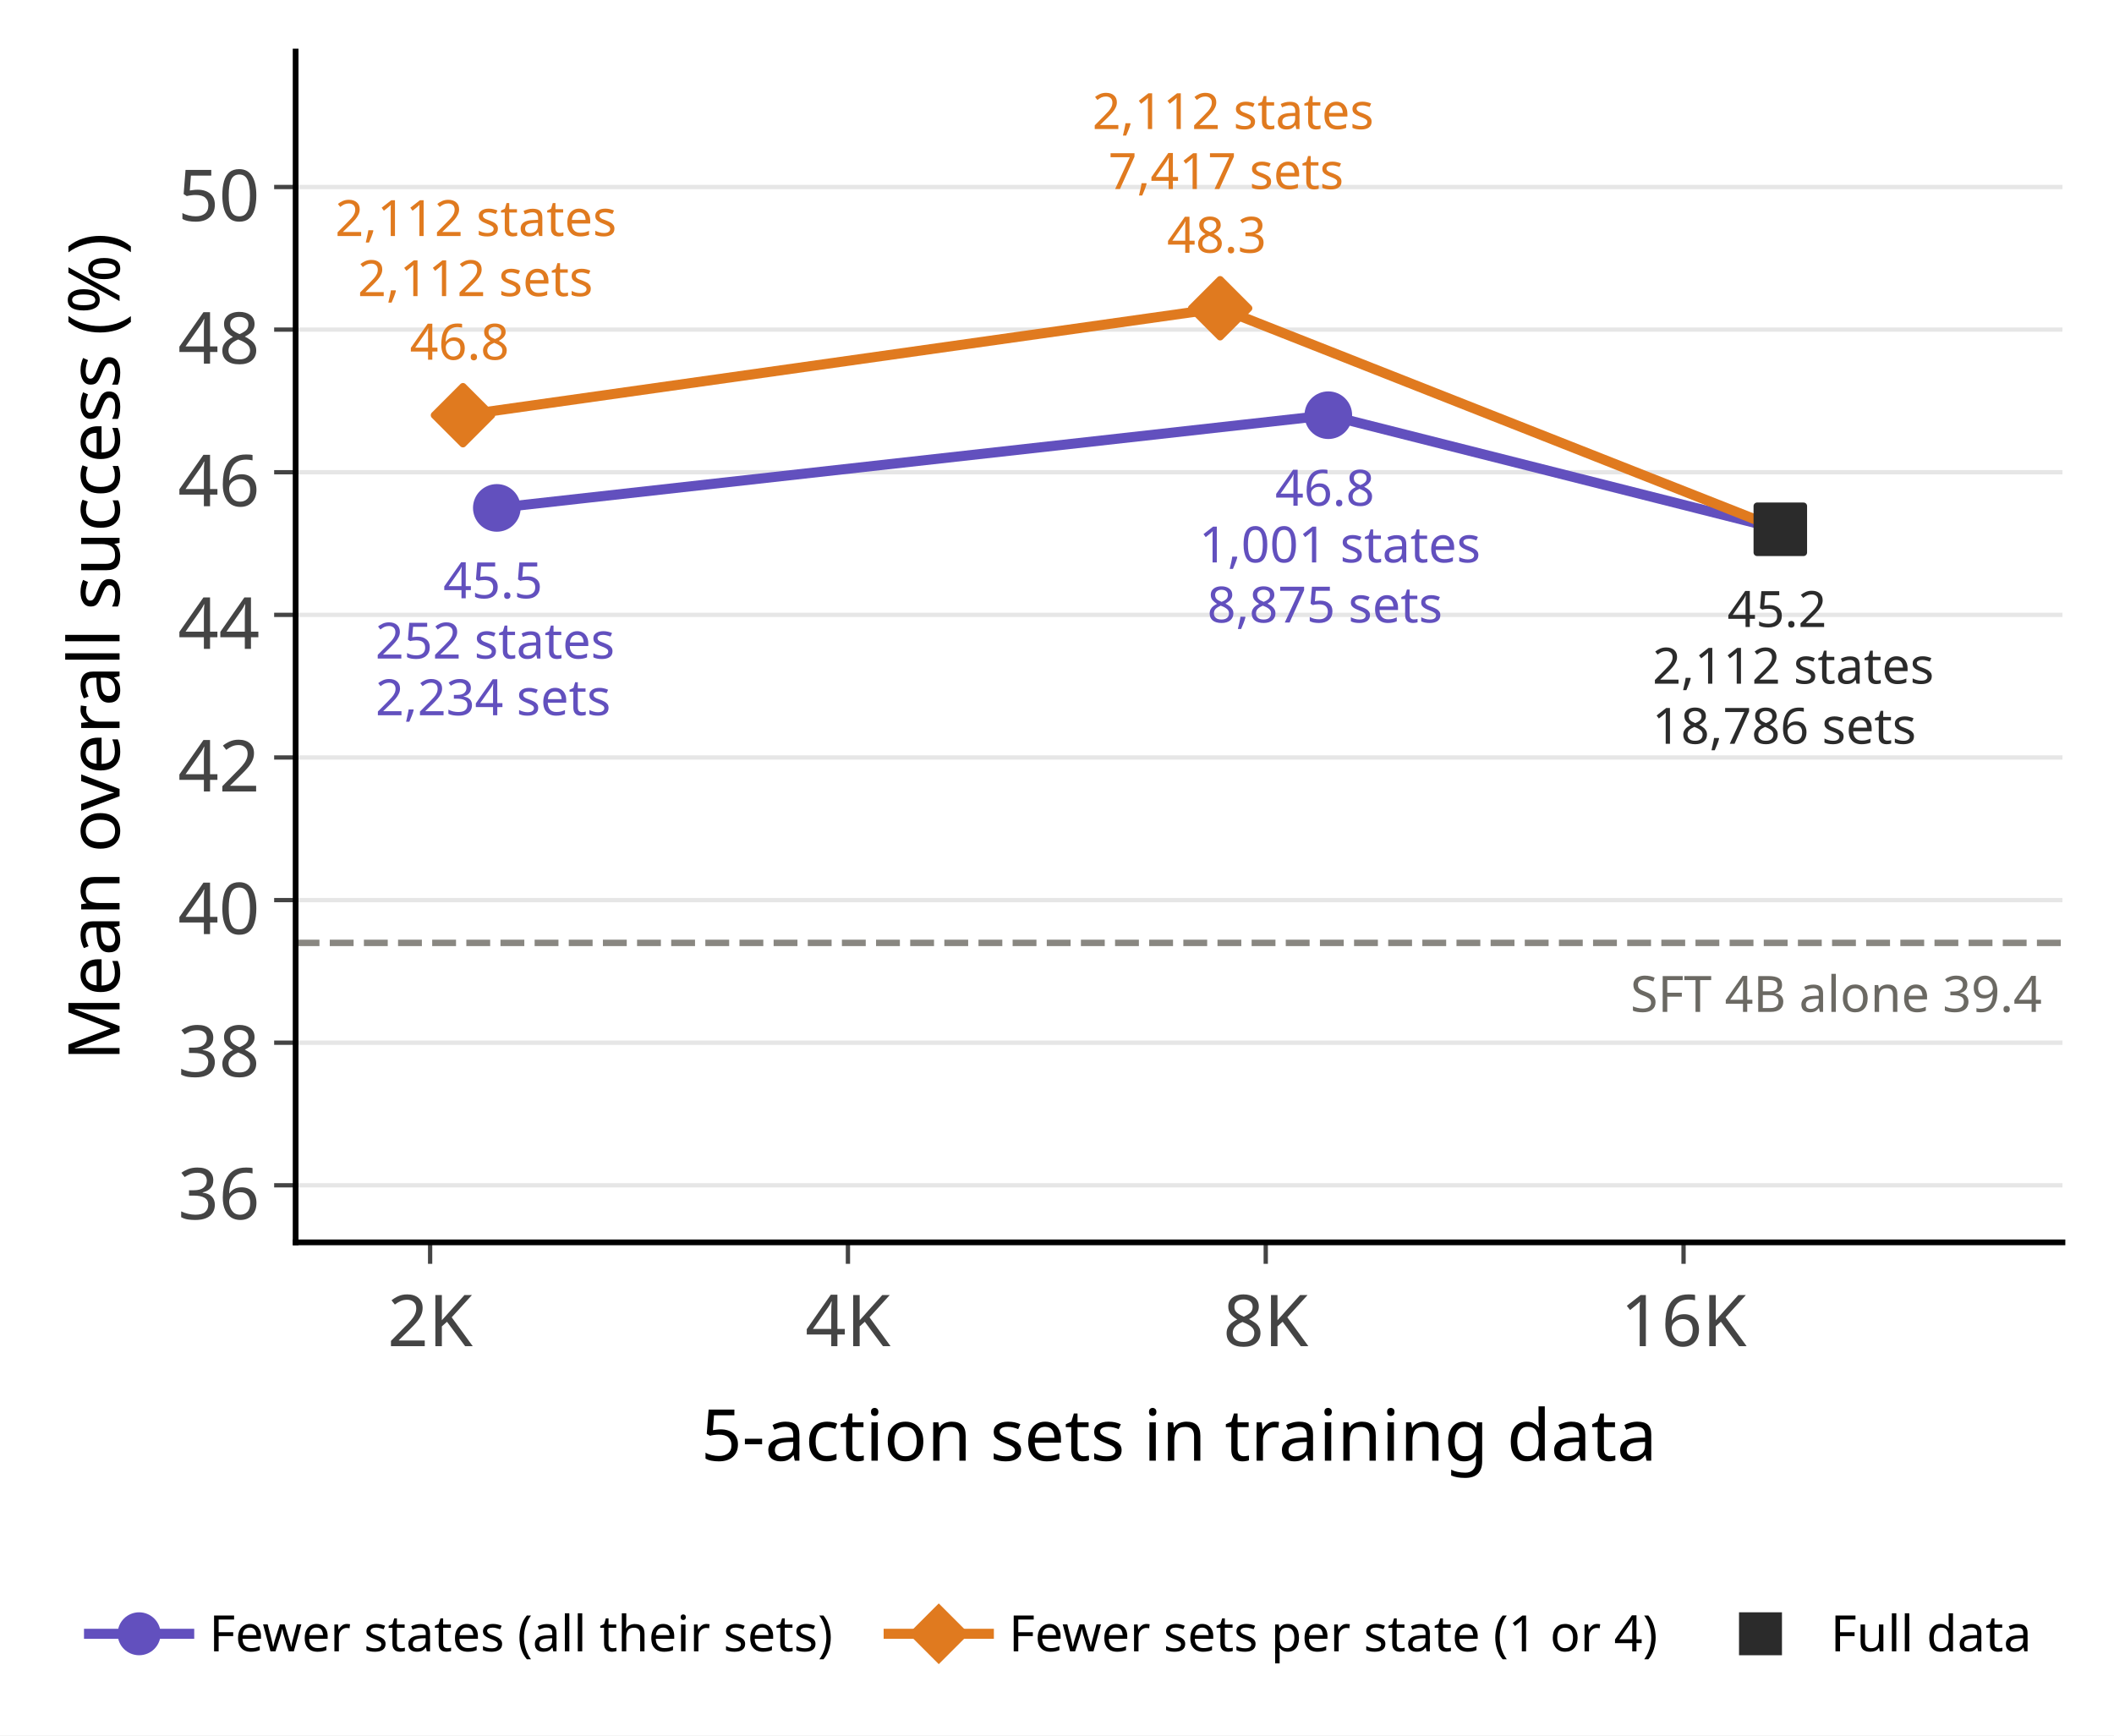
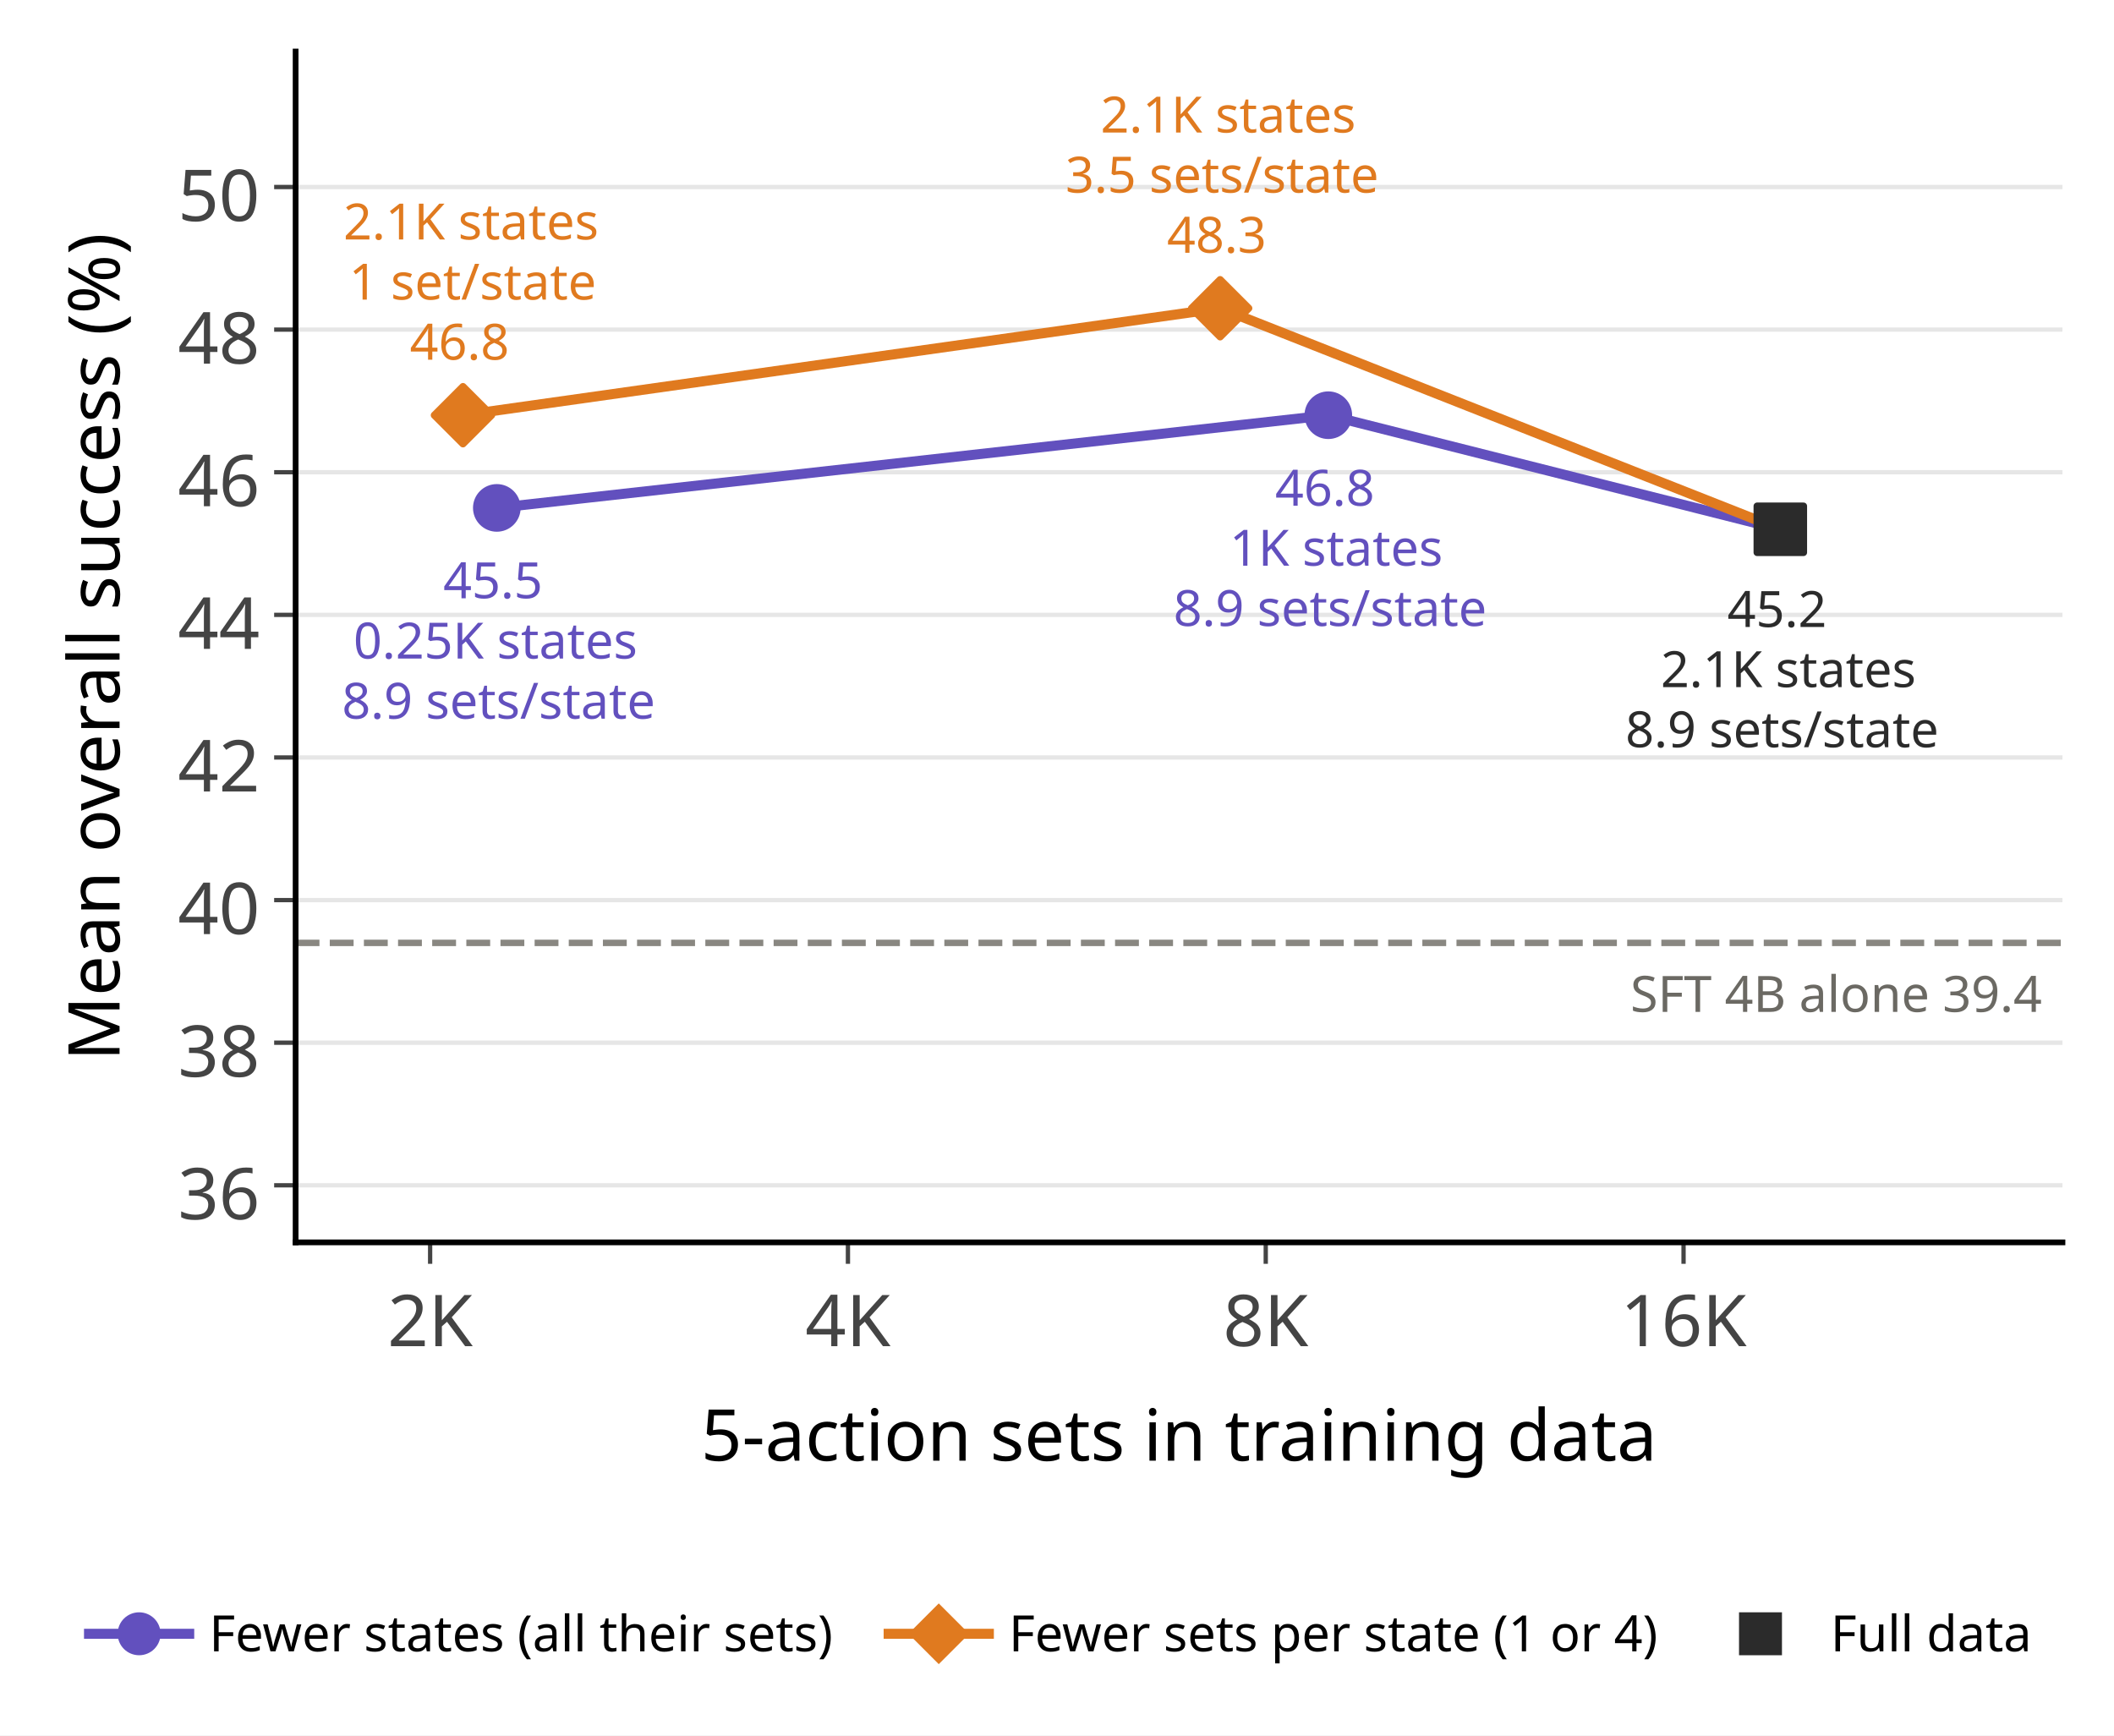
<svg xmlns="http://www.w3.org/2000/svg" xmlns:xlink="http://www.w3.org/1999/xlink" width="295.34pt" height="242.452pt" viewBox="0 0 295.34 242.452" version="1.1">
  <defs>
    <style type="text/css">*{stroke-linejoin: round; stroke-linecap: butt}</style>
  </defs>
  <g id="figure_1">
    <g id="patch_1">
      <path d="M 0 242.452  L 295.34 242.452  L 295.34 0  L 0 0  z " style="fill: #ffffff" />
    </g>
    <g id="axes_1">
      <g id="patch_2">
        <path d="M 41.3 173.568  L 288.14 173.568  L 288.14 7.2  L 41.3 7.2  z " style="fill: #ffffff" />
      </g>
      <g id="line2d_1">
-         <path d="M 41.3 131.727  L 288.14 131.727  " clip-path="url(#p51573f0114)" style="fill: none; stroke-dasharray: 3.33,1.44; stroke-dashoffset: 0; stroke: #898781; stroke-width: 0.9" />
+         <path d="M 41.3 131.727  L 288.14 131.727  " clip-path="url(#p77c5a99f03)" style="fill: none; stroke-dasharray: 3.33,1.44; stroke-dashoffset: 0; stroke: #898781; stroke-width: 0.9" />
      </g>
      <g id="matplotlib.axis_1">
        <g id="xtick_1">
          <g id="line2d_2">
            <defs>
-               <path id="med78ef3ad4" d="M 0 0  L 0 3  " style="stroke: #444444; stroke-width: 0.6" />
+               <path id="m488ba353bf" d="M 0 0  L 0 3  " style="stroke: #444444; stroke-width: 0.6" />
            </defs>
            <g>
-               <use xlink:href="#med78ef3ad4" x="60.091" y="173.568" style="fill: #444444; stroke: #444444; stroke-width: 0.6" />
+               <use xlink:href="#m488ba353bf" x="60.091" y="173.568" style="fill: #444444; stroke: #444444; stroke-width: 0.6" />
            </g>
          </g>
          <g id="text_1">
            <text style="font-size: 10px; font-family: 'Albert Sans'; text-anchor: middle; fill: #444444" x="60.091" y="188.068" transform="rotate(-0 60.09124 188.068)">2K</text>
          </g>
        </g>
        <g id="xtick_2">
          <g id="line2d_3">
            <g>
-               <use xlink:href="#med78ef3ad4" x="118.462" y="173.568" style="fill: #444444; stroke: #444444; stroke-width: 0.6" />
+               <use xlink:href="#m488ba353bf" x="118.462" y="173.568" style="fill: #444444; stroke: #444444; stroke-width: 0.6" />
            </g>
          </g>
          <g id="text_2">
            <text style="font-size: 10px; font-family: 'Albert Sans'; text-anchor: middle; fill: #444444" x="118.462" y="188.068" transform="rotate(-0 118.4621 188.068)">4K</text>
          </g>
        </g>
        <g id="xtick_3">
          <g id="line2d_4">
            <g>
-               <use xlink:href="#med78ef3ad4" x="176.833" y="173.568" style="fill: #444444; stroke: #444444; stroke-width: 0.6" />
+               <use xlink:href="#m488ba353bf" x="176.833" y="173.568" style="fill: #444444; stroke: #444444; stroke-width: 0.6" />
            </g>
          </g>
          <g id="text_3">
            <text style="font-size: 10px; font-family: 'Albert Sans'; text-anchor: middle; fill: #444444" x="176.833" y="188.068" transform="rotate(-0 176.8331 188.068)">8K</text>
          </g>
        </g>
        <g id="xtick_4">
          <g id="line2d_5">
            <g>
-               <use xlink:href="#med78ef3ad4" x="235.204" y="173.568" style="fill: #444444; stroke: #444444; stroke-width: 0.6" />
+               <use xlink:href="#m488ba353bf" x="235.204" y="173.568" style="fill: #444444; stroke: #444444; stroke-width: 0.6" />
            </g>
          </g>
          <g id="text_4">
            <text style="font-size: 10px; font-family: 'Albert Sans'; text-anchor: middle; fill: #444444" x="235.204" y="188.068" transform="rotate(-0 235.204 188.068)">16K</text>
          </g>
        </g>
        <g id="text_5">
          <text style="font-size: 10px; font-family: 'Albert Sans'; text-anchor: middle" x="164.72" y="204.068" transform="rotate(-0 164.72 204.068)">5-action sets in training data</text>
        </g>
      </g>
      <g id="matplotlib.axis_2">
        <g id="ytick_1">
          <g id="line2d_6">
-             <path d="M 41.3 165.598  L 288.14 165.598  " clip-path="url(#p51573f0114)" style="fill: none; stroke: #e6e6e6; stroke-width: 0.6; stroke-linecap: square" />
+             <path d="M 41.3 165.598  L 288.14 165.598  " clip-path="url(#p77c5a99f03)" style="fill: none; stroke: #e6e6e6; stroke-width: 0.6; stroke-linecap: square" />
          </g>
          <g id="line2d_7">
            <defs>
-               <path id="me3482f776e" d="M 0 0  L -3 0  " style="stroke: #444444; stroke-width: 0.6" />
+               <path id="m3d9b7278d3" d="M 0 0  L -3 0  " style="stroke: #444444; stroke-width: 0.6" />
            </defs>
            <g>
-               <use xlink:href="#me3482f776e" x="41.3" y="165.598" style="fill: #444444; stroke: #444444; stroke-width: 0.6" />
+               <use xlink:href="#m3d9b7278d3" x="41.3" y="165.598" style="fill: #444444; stroke: #444444; stroke-width: 0.6" />
            </g>
          </g>
          <g id="text_6">
            <text style="font-size: 10px; font-family: 'Albert Sans'; text-anchor: end; fill: #444444" x="36.3" y="170.348" transform="rotate(-0 36.3 170.3483)">36</text>
          </g>
        </g>
        <g id="ytick_2">
          <g id="line2d_8">
-             <path d="M 41.3 145.674  L 288.14 145.674  " clip-path="url(#p51573f0114)" style="fill: none; stroke: #e6e6e6; stroke-width: 0.6; stroke-linecap: square" />
+             <path d="M 41.3 145.674  L 288.14 145.674  " clip-path="url(#p77c5a99f03)" style="fill: none; stroke: #e6e6e6; stroke-width: 0.6; stroke-linecap: square" />
          </g>
          <g id="line2d_9">
            <g>
-               <use xlink:href="#me3482f776e" x="41.3" y="145.674" style="fill: #444444; stroke: #444444; stroke-width: 0.6" />
+               <use xlink:href="#m3d9b7278d3" x="41.3" y="145.674" style="fill: #444444; stroke: #444444; stroke-width: 0.6" />
            </g>
          </g>
          <g id="text_7">
            <text style="font-size: 10px; font-family: 'Albert Sans'; text-anchor: end; fill: #444444" x="36.3" y="150.424" transform="rotate(-0 36.3 150.424)">38</text>
          </g>
        </g>
        <g id="ytick_3">
          <g id="line2d_10">
-             <path d="M 41.3 125.75  L 288.14 125.75  " clip-path="url(#p51573f0114)" style="fill: none; stroke: #e6e6e6; stroke-width: 0.6; stroke-linecap: square" />
+             <path d="M 41.3 125.75  L 288.14 125.75  " clip-path="url(#p77c5a99f03)" style="fill: none; stroke: #e6e6e6; stroke-width: 0.6; stroke-linecap: square" />
          </g>
          <g id="line2d_11">
            <g>
-               <use xlink:href="#me3482f776e" x="41.3" y="125.75" style="fill: #444444; stroke: #444444; stroke-width: 0.6" />
+               <use xlink:href="#m3d9b7278d3" x="41.3" y="125.75" style="fill: #444444; stroke: #444444; stroke-width: 0.6" />
            </g>
          </g>
          <g id="text_8">
            <text style="font-size: 10px; font-family: 'Albert Sans'; text-anchor: end; fill: #444444" x="36.3" y="130.5" transform="rotate(-0 36.3 130.4997)">40</text>
          </g>
        </g>
        <g id="ytick_4">
          <g id="line2d_12">
-             <path d="M 41.3 105.825  L 288.14 105.825  " clip-path="url(#p51573f0114)" style="fill: none; stroke: #e6e6e6; stroke-width: 0.6; stroke-linecap: square" />
+             <path d="M 41.3 105.825  L 288.14 105.825  " clip-path="url(#p77c5a99f03)" style="fill: none; stroke: #e6e6e6; stroke-width: 0.6; stroke-linecap: square" />
          </g>
          <g id="line2d_13">
            <g>
-               <use xlink:href="#me3482f776e" x="41.3" y="105.825" style="fill: #444444; stroke: #444444; stroke-width: 0.6" />
+               <use xlink:href="#m3d9b7278d3" x="41.3" y="105.825" style="fill: #444444; stroke: #444444; stroke-width: 0.6" />
            </g>
          </g>
          <g id="text_9">
            <text style="font-size: 10px; font-family: 'Albert Sans'; text-anchor: end; fill: #444444" x="36.3" y="110.575" transform="rotate(-0 36.3 110.5753)">42</text>
          </g>
        </g>
        <g id="ytick_5">
          <g id="line2d_14">
-             <path d="M 41.3 85.901  L 288.14 85.901  " clip-path="url(#p51573f0114)" style="fill: none; stroke: #e6e6e6; stroke-width: 0.6; stroke-linecap: square" />
+             <path d="M 41.3 85.901  L 288.14 85.901  " clip-path="url(#p77c5a99f03)" style="fill: none; stroke: #e6e6e6; stroke-width: 0.6; stroke-linecap: square" />
          </g>
          <g id="line2d_15">
            <g>
-               <use xlink:href="#me3482f776e" x="41.3" y="85.901" style="fill: #444444; stroke: #444444; stroke-width: 0.6" />
+               <use xlink:href="#m3d9b7278d3" x="41.3" y="85.901" style="fill: #444444; stroke: #444444; stroke-width: 0.6" />
            </g>
          </g>
          <g id="text_10">
            <text style="font-size: 10px; font-family: 'Albert Sans'; text-anchor: end; fill: #444444" x="36.3" y="90.651" transform="rotate(-0 36.3 90.65103)">44</text>
          </g>
        </g>
        <g id="ytick_6">
          <g id="line2d_16">
-             <path d="M 41.3 65.977  L 288.14 65.977  " clip-path="url(#p51573f0114)" style="fill: none; stroke: #e6e6e6; stroke-width: 0.6; stroke-linecap: square" />
+             <path d="M 41.3 65.977  L 288.14 65.977  " clip-path="url(#p77c5a99f03)" style="fill: none; stroke: #e6e6e6; stroke-width: 0.6; stroke-linecap: square" />
          </g>
          <g id="line2d_17">
            <g>
-               <use xlink:href="#me3482f776e" x="41.3" y="65.977" style="fill: #444444; stroke: #444444; stroke-width: 0.6" />
+               <use xlink:href="#m3d9b7278d3" x="41.3" y="65.977" style="fill: #444444; stroke: #444444; stroke-width: 0.6" />
            </g>
          </g>
          <g id="text_11">
            <text style="font-size: 10px; font-family: 'Albert Sans'; text-anchor: end; fill: #444444" x="36.3" y="70.727" transform="rotate(-0 36.3 70.72672)">46</text>
          </g>
        </g>
        <g id="ytick_7">
          <g id="line2d_18">
-             <path d="M 41.3 46.052  L 288.14 46.052  " clip-path="url(#p51573f0114)" style="fill: none; stroke: #e6e6e6; stroke-width: 0.6; stroke-linecap: square" />
+             <path d="M 41.3 46.052  L 288.14 46.052  " clip-path="url(#p77c5a99f03)" style="fill: none; stroke: #e6e6e6; stroke-width: 0.6; stroke-linecap: square" />
          </g>
          <g id="line2d_19">
            <g>
-               <use xlink:href="#me3482f776e" x="41.3" y="46.052" style="fill: #444444; stroke: #444444; stroke-width: 0.6" />
+               <use xlink:href="#m3d9b7278d3" x="41.3" y="46.052" style="fill: #444444; stroke: #444444; stroke-width: 0.6" />
            </g>
          </g>
          <g id="text_12">
            <text style="font-size: 10px; font-family: 'Albert Sans'; text-anchor: end; fill: #444444" x="36.3" y="50.802" transform="rotate(-0 36.3 50.80241)">48</text>
          </g>
        </g>
        <g id="ytick_8">
          <g id="line2d_20">
-             <path d="M 41.3 26.128  L 288.14 26.128  " clip-path="url(#p51573f0114)" style="fill: none; stroke: #e6e6e6; stroke-width: 0.6; stroke-linecap: square" />
+             <path d="M 41.3 26.128  L 288.14 26.128  " clip-path="url(#p77c5a99f03)" style="fill: none; stroke: #e6e6e6; stroke-width: 0.6; stroke-linecap: square" />
          </g>
          <g id="line2d_21">
            <g>
-               <use xlink:href="#me3482f776e" x="41.3" y="26.128" style="fill: #444444; stroke: #444444; stroke-width: 0.6" />
+               <use xlink:href="#m3d9b7278d3" x="41.3" y="26.128" style="fill: #444444; stroke: #444444; stroke-width: 0.6" />
            </g>
          </g>
          <g id="text_13">
            <text style="font-size: 10px; font-family: 'Albert Sans'; text-anchor: end; fill: #444444" x="36.3" y="30.878" transform="rotate(-0 36.3 30.8781)">50</text>
          </g>
        </g>
        <g id="text_14">
          <text style="font-size: 10px; font-family: 'Albert Sans'; text-anchor: middle" x="16.7" y="90.384" transform="rotate(-90 16.7 90.384)">Mean overall success (%)</text>
        </g>
      </g>
      <g id="line2d_22">
-         <path d="M 69.409 70.958  L 185.574 58.007  L 248.722 73.946  " clip-path="url(#p51573f0114)" style="fill: none; stroke: #6250be; stroke-width: 1.4; stroke-linecap: square" />
+         <path d="M 69.409 70.958  L 185.574 58.007  L 248.722 73.946  " clip-path="url(#p77c5a99f03)" style="fill: none; stroke: #6250be; stroke-width: 1.4; stroke-linecap: square" />
      </g>
      <g id="line2d_23">
-         <path d="M 64.68 58.007  L 170.461 43.064  L 248.722 73.946  " clip-path="url(#p51573f0114)" style="fill: none; stroke: #e07a1f; stroke-width: 1.4; stroke-linecap: square" />
+         <path d="M 64.68 58.007  L 170.461 43.064  L 248.722 73.946  " clip-path="url(#p77c5a99f03)" style="fill: none; stroke: #e07a1f; stroke-width: 1.4; stroke-linecap: square" />
      </g>
      <g id="patch_3">
        <path d="M 41.3 173.568  L 41.3 7.2  " style="fill: none; stroke: #000000; stroke-width: 0.8; stroke-linejoin: miter; stroke-linecap: square" />
      </g>
      <g id="patch_4">
        <path d="M 41.3 173.568  L 288.14 173.568  " style="fill: none; stroke: #000000; stroke-width: 0.8; stroke-linejoin: miter; stroke-linecap: square" />
      </g>
      <g id="PathCollection_1">
        <defs>
-           <path id="mc97b3c55d8" d="M 0 2.828  C 0.75 2.828 1.47 2.53 2 2  C 2.53 1.47 2.828 0.75 2.828 0  C 2.828 -0.75 2.53 -1.47 2 -2  C 1.47 -2.53 0.75 -2.828 0 -2.828  C -0.75 -2.828 -1.47 -2.53 -2 -2  C -2.53 -1.47 -2.828 -0.75 -2.828 0  C -2.828 0.75 -2.53 1.47 -2 2  C -1.47 2.53 -0.75 2.828 0 2.828  z " style="stroke: #6250be" />
-         </defs>
-         <g clip-path="url(#p51573f0114)">
-           <use xlink:href="#mc97b3c55d8" x="69.409" y="70.958" style="fill: #6250be; stroke: #6250be" />
+           <path id="mbc294c5cd9" d="M 0 2.828  C 0.75 2.828 1.47 2.53 2 2  C 2.53 1.47 2.828 0.75 2.828 0  C 2.828 -0.75 2.53 -1.47 2 -2  C 1.47 -2.53 0.75 -2.828 0 -2.828  C -0.75 -2.828 -1.47 -2.53 -2 -2  C -2.53 -1.47 -2.828 -0.75 -2.828 0  C -2.828 0.75 -2.53 1.47 -2 2  C -1.47 2.53 -0.75 2.828 0 2.828  z " style="stroke: #6250be" />
+         </defs>
+         <g clip-path="url(#p77c5a99f03)">
+           <use xlink:href="#mbc294c5cd9" x="69.409" y="70.958" style="fill: #6250be; stroke: #6250be" />
        </g>
      </g>
      <g id="text_15">
        <text style="font-size: 7px; font-family: 'Albert Sans'; fill: #6250be" transform="translate(61.9255 83.58319)">45.5</text>
-         <text style="font-size: 7px; font-family: 'Albert Sans'; fill: #6250be" transform="translate(52.42683 92.0078)">252 states</text>
-         <text style="font-size: 7px; font-family: 'Albert Sans'; fill: #6250be" transform="translate(52.44761 99.92491)">2,234 sets</text>
+         <text style="font-size: 7px; font-family: 'Albert Sans'; fill: #6250be" transform="translate(49.38128 92.0078)">0.25K states</text>
+         <text style="font-size: 7px; font-family: 'Albert Sans'; fill: #6250be" transform="translate(47.77073 100.4078)">8.9 sets/state</text>
      </g>
      <g id="PathCollection_2">
-         <g clip-path="url(#p51573f0114)">
-           <use xlink:href="#mc97b3c55d8" x="185.574" y="58.007" style="fill: #6250be; stroke: #6250be" />
+         <g clip-path="url(#p77c5a99f03)">
+           <use xlink:href="#mbc294c5cd9" x="185.574" y="58.007" style="fill: #6250be; stroke: #6250be" />
        </g>
      </g>
      <g id="text_16">
        <text style="font-size: 7px; font-family: 'Albert Sans'; fill: #6250be" transform="translate(178.1501 70.65699)">46.8</text>
-         <text style="font-size: 7px; font-family: 'Albert Sans'; fill: #6250be" transform="translate(167.5134 78.5741)">1,001 states</text>
-         <text style="font-size: 7px; font-family: 'Albert Sans'; fill: #6250be" transform="translate(168.6542 86.9741)">8,875 sets</text>
+         <text style="font-size: 7px; font-family: 'Albert Sans'; fill: #6250be" transform="translate(171.7872 79.03239)">1K states</text>
+         <text style="font-size: 7px; font-family: 'Albert Sans'; fill: #6250be" transform="translate(163.9357 87.45699)">8.9 sets/state</text>
      </g>
      <g id="PathCollection_3">
        <defs>
-           <path id="meba4d27ac7" d="M -0 4  L 4 0  L 0 -4  L -4 -0  z " style="stroke: #e07a1f" />
-         </defs>
-         <g clip-path="url(#p51573f0114)">
-           <use xlink:href="#meba4d27ac7" x="64.68" y="58.007" style="fill: #e07a1f; stroke: #e07a1f" />
+           <path id="mab30df3cbd" d="M -0 4  L 4 0  L 0 -4  L -4 -0  z " style="stroke: #e07a1f" />
+         </defs>
+         <g clip-path="url(#p77c5a99f03)">
+           <use xlink:href="#mab30df3cbd" x="64.68" y="58.007" style="fill: #e07a1f; stroke: #e07a1f" />
        </g>
      </g>
      <g id="text_17">
-         <text style="font-size: 7px; font-family: 'Albert Sans'; fill: #e07a1f" transform="translate(46.81609 32.9741)">2,112 states</text>
-         <text style="font-size: 7px; font-family: 'Albert Sans'; fill: #e07a1f" transform="translate(49.96609 41.3741)">2,112 sets</text>
+         <text style="font-size: 7px; font-family: 'Albert Sans'; fill: #e07a1f" transform="translate(47.96726 33.45699)">2.1K states</text>
+         <text style="font-size: 7px; font-family: 'Albert Sans'; fill: #e07a1f" transform="translate(48.76461 41.85699)">1 set/state</text>
        <text style="font-size: 7px; font-family: 'Albert Sans'; fill: #e07a1f" transform="translate(57.25594 50.25699)">46.8</text>
      </g>
      <g id="PathCollection_4">
-         <g clip-path="url(#p51573f0114)">
-           <use xlink:href="#meba4d27ac7" x="170.461" y="43.064" style="fill: #e07a1f; stroke: #e07a1f" />
+         <g clip-path="url(#p77c5a99f03)">
+           <use xlink:href="#mab30df3cbd" x="170.461" y="43.064" style="fill: #e07a1f; stroke: #e07a1f" />
        </g>
      </g>
      <g id="text_18">
-         <text style="font-size: 7px; font-family: 'Albert Sans'; fill: #e07a1f" transform="translate(152.5974 18.03087)">2,112 states</text>
-         <text style="font-size: 7px; font-family: 'Albert Sans'; fill: #e07a1f" transform="translate(154.8407 26.40626)">7,417 sets</text>
+         <text style="font-size: 7px; font-family: 'Albert Sans'; fill: #e07a1f" transform="translate(153.7485 18.51376)">2.1K states</text>
+         <text style="font-size: 7px; font-family: 'Albert Sans'; fill: #e07a1f" transform="translate(148.8507 26.91376)">3.5 sets/state</text>
        <text style="font-size: 7px; font-family: 'Albert Sans'; fill: #e07a1f" transform="translate(163.0372 35.31376)">48.3</text>
      </g>
      <g id="text_19">
        <text style="font-size: 7px; font-family: 'Albert Sans'; fill: #2b2b2b" transform="translate(241.3194 87.59644)">45.2</text>
-         <text style="font-size: 7px; font-family: 'Albert Sans'; fill: #2b2b2b" transform="translate(230.8582 95.51355)">2,112 states</text>
-         <text style="font-size: 7px; font-family: 'Albert Sans'; fill: #2b2b2b" transform="translate(230.8188 103.9136)">18,786 sets</text>
+         <text style="font-size: 7px; font-family: 'Albert Sans'; fill: #2b2b2b" transform="translate(232.0094 95.99644)">2.1K states</text>
+         <text style="font-size: 7px; font-family: 'Albert Sans'; fill: #2b2b2b" transform="translate(227.0837 104.3964)">8.9 sets/state</text>
      </g>
      <g id="text_20">
        <text style="font-size: 7px; font-family: 'Albert Sans'; text-anchor: end; fill: #6b6963" x="285.285" y="141.366" transform="rotate(-0 285.2851 141.3656)">SFT 4B alone 39.4</text>
      </g>
      <g id="PathCollection_5">
        <defs>
-           <path id="mf49fe85236" d="M -3.24 3.24  L 3.24 3.24  L 3.24 -3.24  L -3.24 -3.24  z " style="stroke: #2b2b2b" />
-         </defs>
-         <g clip-path="url(#p51573f0114)">
-           <use xlink:href="#mf49fe85236" x="248.722" y="73.946" style="fill: #2b2b2b; stroke: #2b2b2b" />
+           <path id="mf713ea17d1" d="M -3.24 3.24  L 3.24 3.24  L 3.24 -3.24  L -3.24 -3.24  z " style="stroke: #2b2b2b" />
+         </defs>
+         <g clip-path="url(#p77c5a99f03)">
+           <use xlink:href="#mf713ea17d1" x="248.722" y="73.946" style="fill: #2b2b2b; stroke: #2b2b2b" />
        </g>
      </g>
    </g>
    <g id="legend_1">
      <g id="line2d_24">
        <path d="M 12.435 228.252  L 19.435 228.252  L 26.435 228.252  " style="fill: none; stroke: #6250be; stroke-width: 1.4; stroke-linecap: square" />
        <defs>
-           <path id="m87d94e1ad4" d="M 0 2.5  C 0.663 2.5 1.299 2.237 1.768 1.768  C 2.237 1.299 2.5 0.663 2.5 0  C 2.5 -0.663 2.237 -1.299 1.768 -1.768  C 1.299 -2.237 0.663 -2.5 0 -2.5  C -0.663 -2.5 -1.299 -2.237 -1.768 -1.768  C -2.237 -1.299 -2.5 -0.663 -2.5 0  C -2.5 0.663 -2.237 1.299 -1.768 1.768  C -1.299 2.237 -0.663 2.5 0 2.5  z " style="stroke: #6250be" />
+           <path id="mdc3c93bb3f" d="M 0 2.5  C 0.663 2.5 1.299 2.237 1.768 1.768  C 2.237 1.299 2.5 0.663 2.5 0  C 2.5 -0.663 2.237 -1.299 1.768 -1.768  C 1.299 -2.237 0.663 -2.5 0 -2.5  C -0.663 -2.5 -1.299 -2.237 -1.768 -1.768  C -2.237 -1.299 -2.5 -0.663 -2.5 0  C -2.5 0.663 -2.237 1.299 -1.768 1.768  C -1.299 2.237 -0.663 2.5 0 2.5  z " style="stroke: #6250be" />
        </defs>
        <g>
-           <use xlink:href="#m87d94e1ad4" x="19.435" y="228.252" style="fill: #6250be; stroke: #6250be" />
+           <use xlink:href="#mdc3c93bb3f" x="19.435" y="228.252" style="fill: #6250be; stroke: #6250be" />
        </g>
      </g>
      <g id="text_21">
        <text style="font-size: 7px; font-family: 'Albert Sans'; text-anchor: start" x="29.235" y="230.702" transform="rotate(-0 29.23492 230.702)">Fewer states (all their sets)</text>
      </g>
      <g id="line2d_25">
        <path d="M 124.151 228.252  L 131.151 228.252  L 138.151 228.252  " style="fill: none; stroke: #e07a1f; stroke-width: 1.4; stroke-linecap: square" />
        <defs>
-           <path id="md7449ca486" d="M -0 3.536  L 3.536 0  L 0 -3.536  L -3.536 -0  z " style="stroke: #e07a1f; stroke-linejoin: miter" />
+           <path id="m387c5724dd" d="M -0 3.536  L 3.536 0  L 0 -3.536  L -3.536 -0  z " style="stroke: #e07a1f; stroke-linejoin: miter" />
        </defs>
        <g>
-           <use xlink:href="#md7449ca486" x="131.151" y="228.252" style="fill: #e07a1f; stroke: #e07a1f; stroke-linejoin: miter" />
+           <use xlink:href="#m387c5724dd" x="131.151" y="228.252" style="fill: #e07a1f; stroke: #e07a1f; stroke-linejoin: miter" />
        </g>
      </g>
      <g id="text_22">
        <text style="font-size: 7px; font-family: 'Albert Sans'; text-anchor: start" x="140.951" y="230.702" transform="rotate(-0 140.9505 230.702)">Fewer sets per state (1 or 4)</text>
      </g>
      <g id="line2d_26">
        <defs>
-           <path id="m0e59a1a2a8" d="M -2.5 2.5  L 2.5 2.5  L 2.5 -2.5  L -2.5 -2.5  z " style="stroke: #2b2b2b; stroke-linejoin: miter" />
+           <path id="m8e93ac8009" d="M -2.5 2.5  L 2.5 2.5  L 2.5 -2.5  L -2.5 -2.5  z " style="stroke: #2b2b2b; stroke-linejoin: miter" />
        </defs>
        <g>
-           <use xlink:href="#m0e59a1a2a8" x="245.953" y="228.252" style="fill: #2b2b2b; stroke: #2b2b2b; stroke-linejoin: miter" />
+           <use xlink:href="#m8e93ac8009" x="245.953" y="228.252" style="fill: #2b2b2b; stroke: #2b2b2b; stroke-linejoin: miter" />
        </g>
      </g>
      <g id="text_23">
        <text style="font-size: 7px; font-family: 'Albert Sans'; text-anchor: start" x="255.753" y="230.702" transform="rotate(-0 255.7527 230.702)">Full data</text>
      </g>
    </g>
  </g>
  <defs>
-     <clipPath id="p51573f0114">
+     <clipPath id="p77c5a99f03">
      <rect x="41.3" y="7.2" width="246.84" height="166.368" />
    </clipPath>
  </defs>
</svg>
